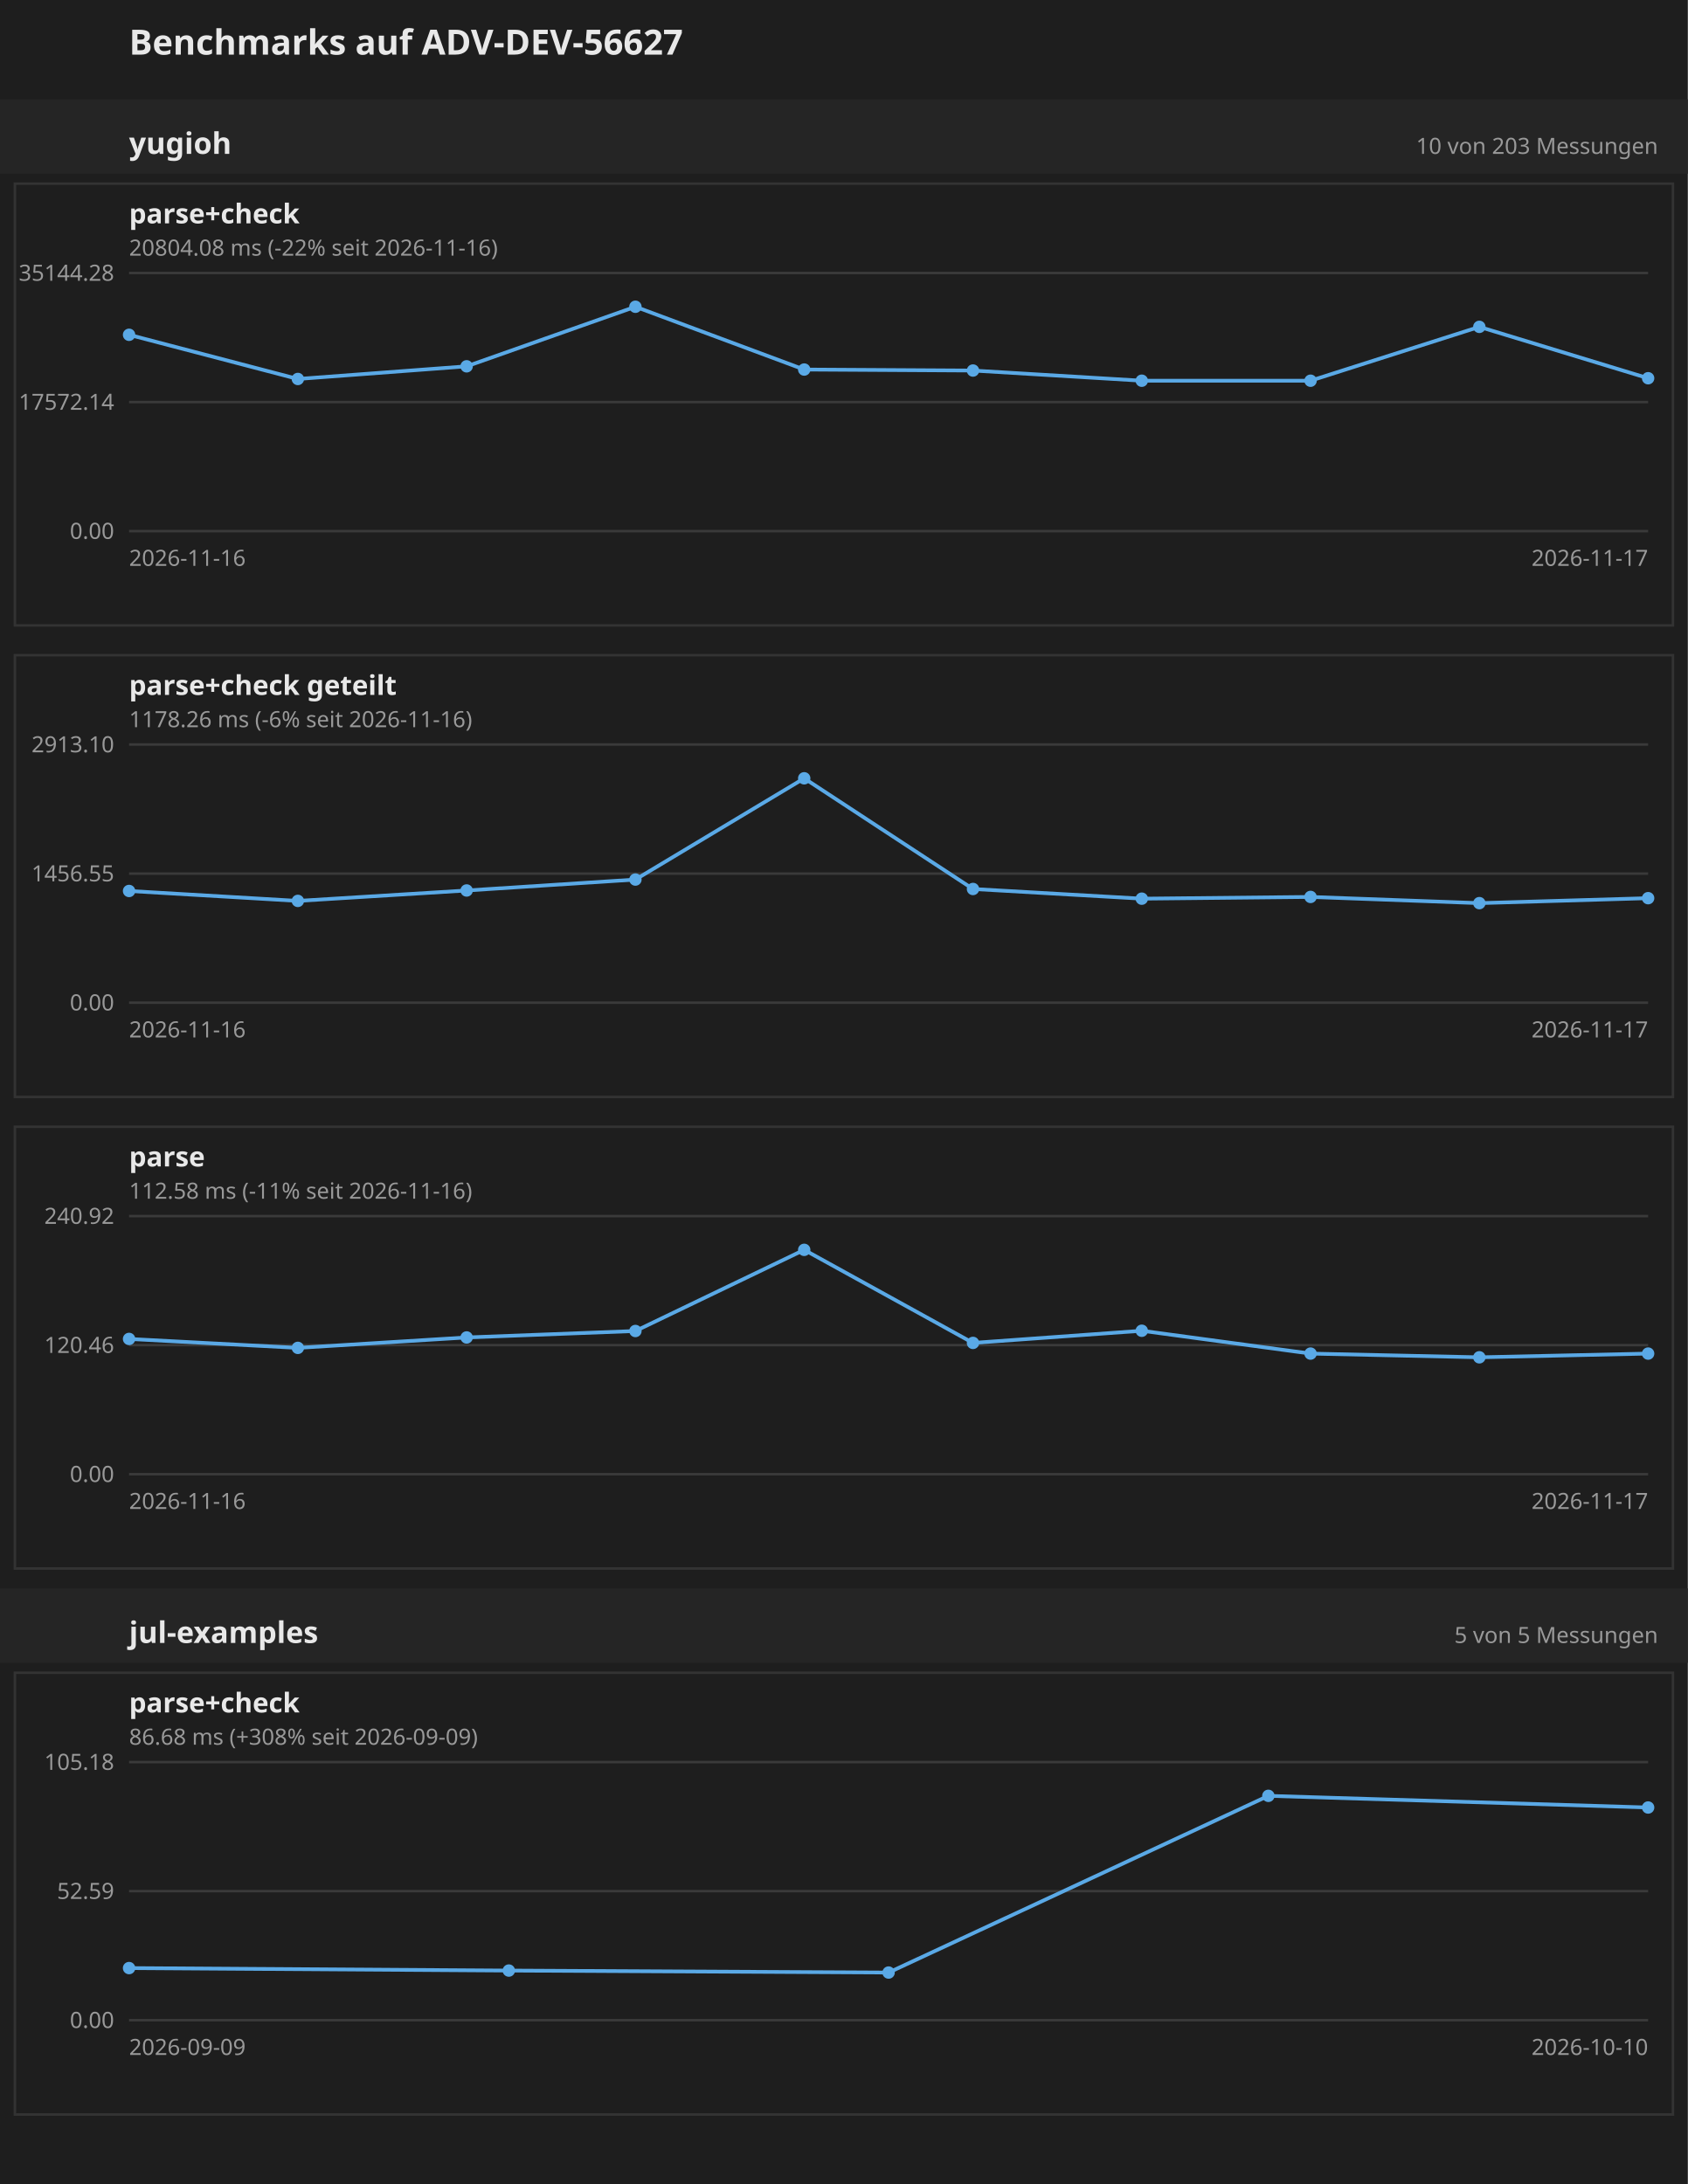
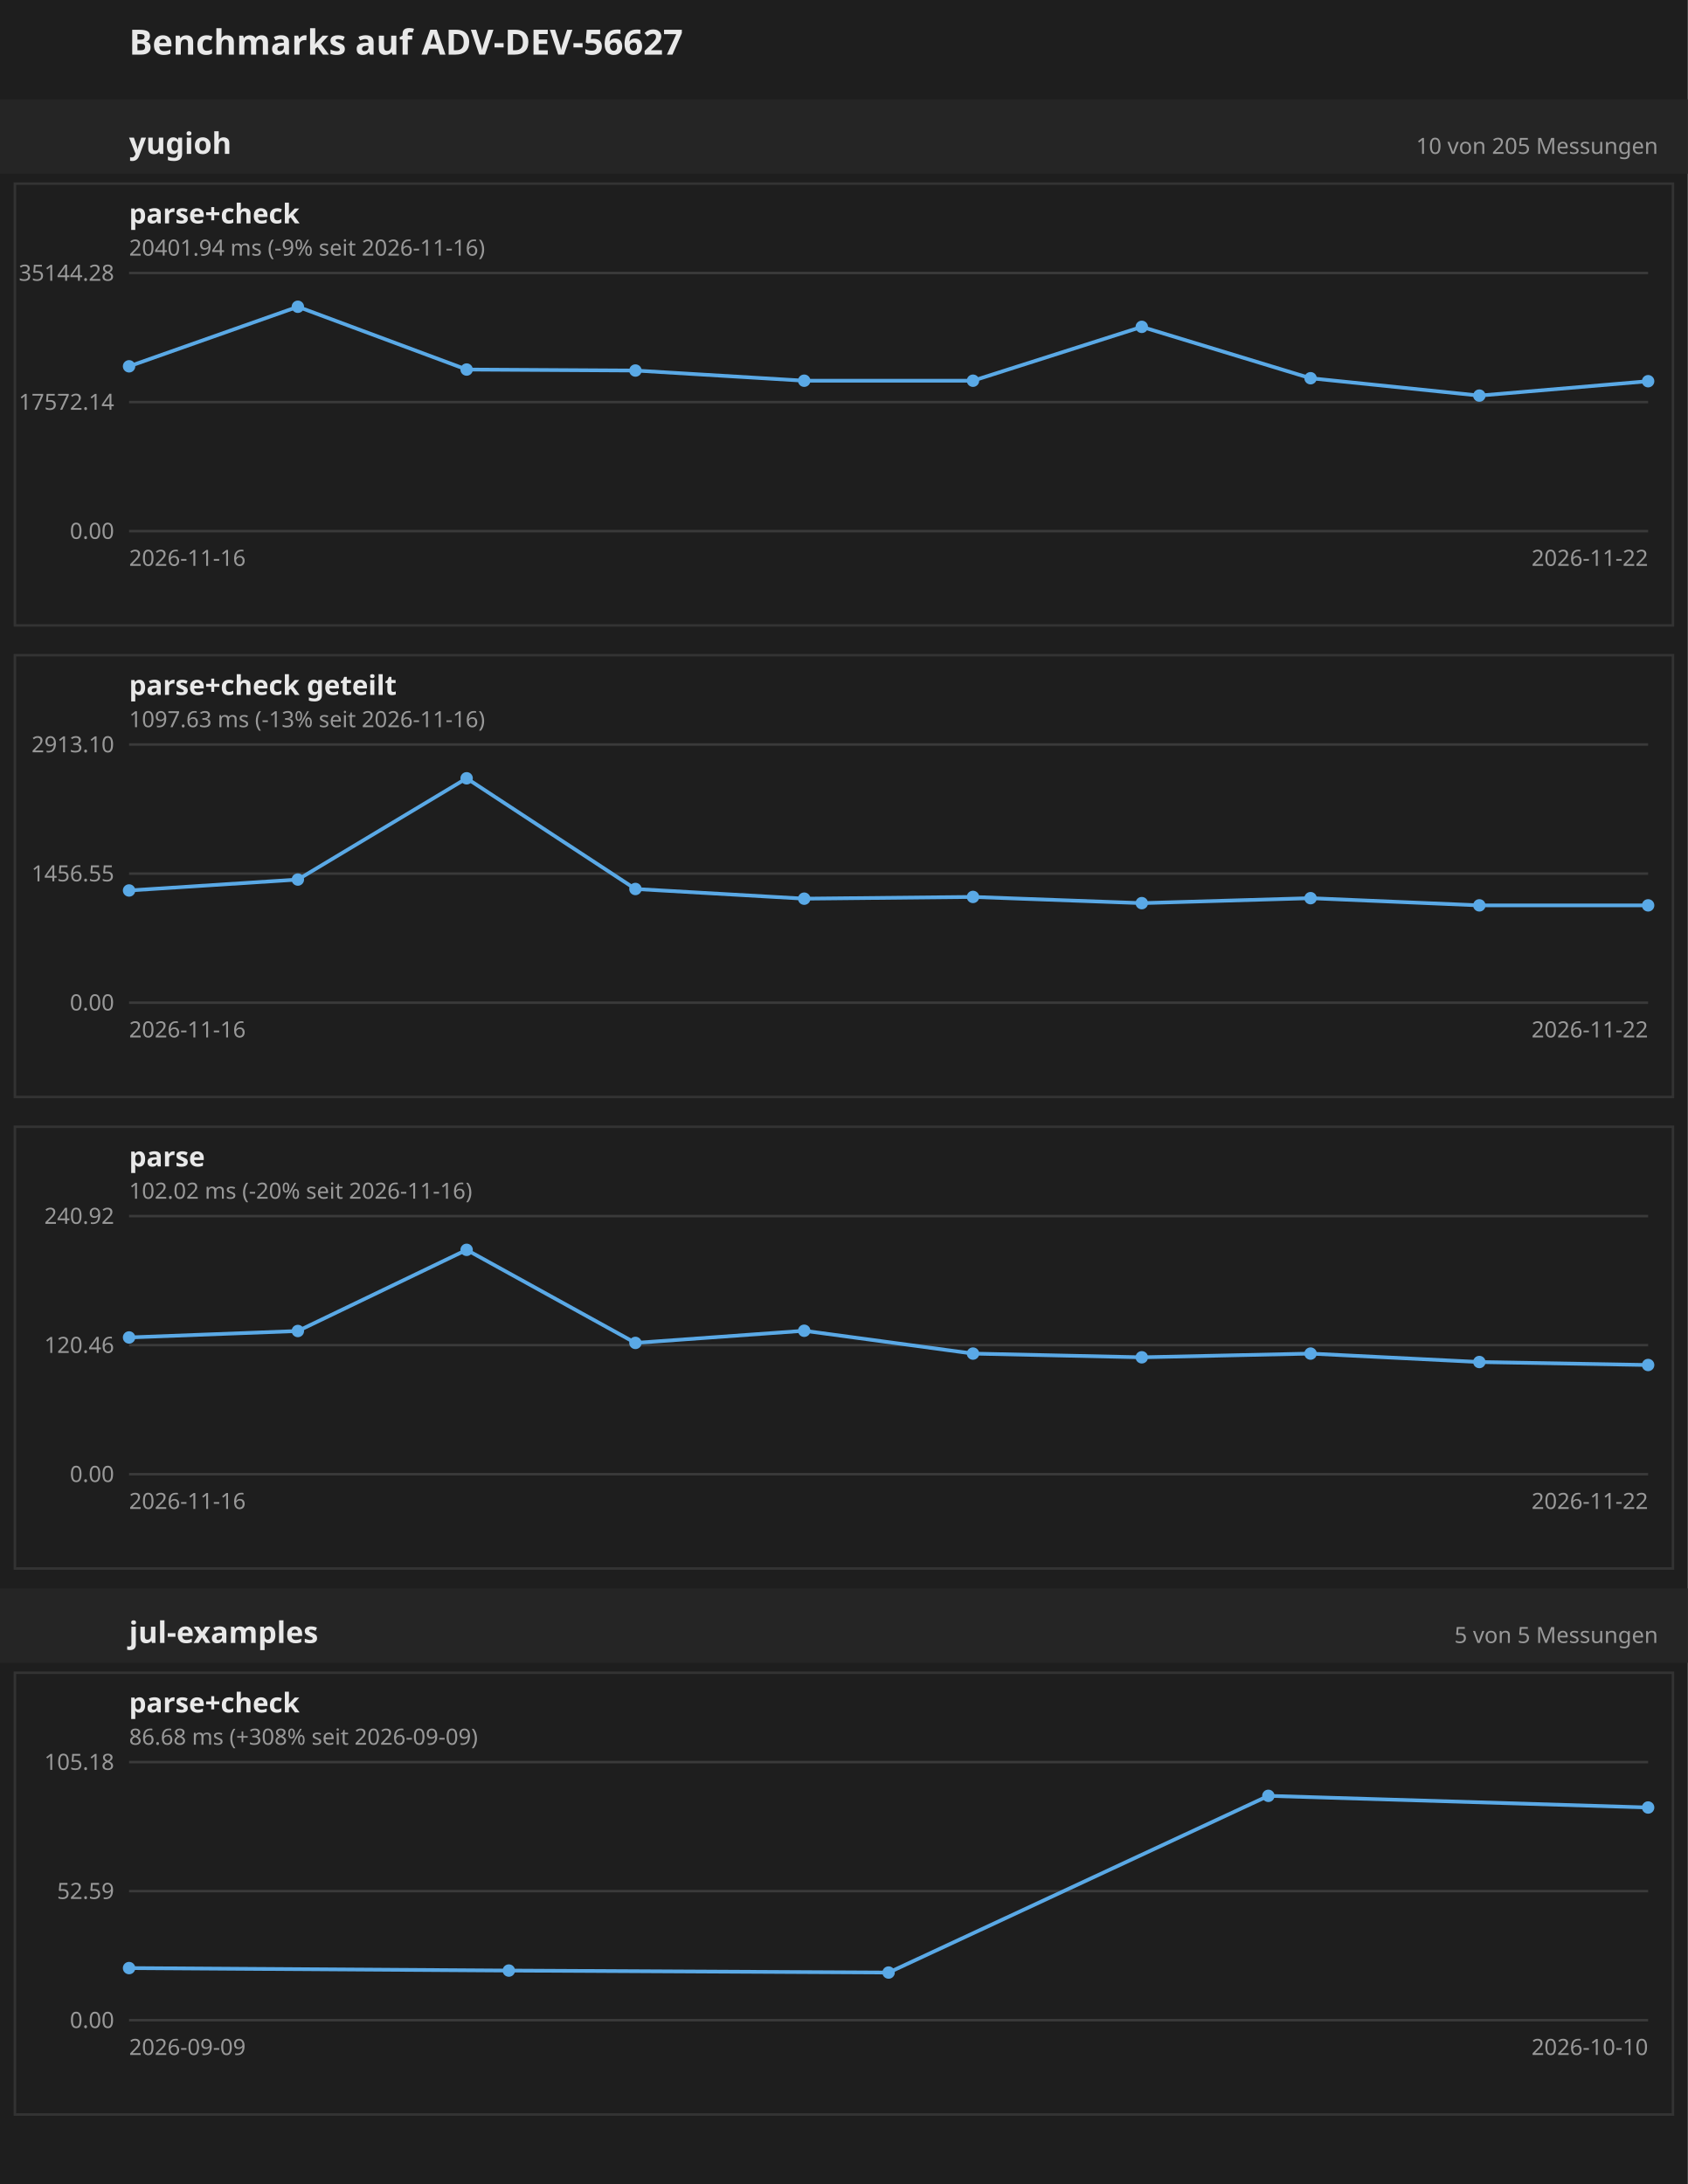
<svg xmlns="http://www.w3.org/2000/svg" width="680" height="880" font-family="sans-serif">
  <rect width="680" height="880" fill="#1e1e1e" />
  <text x="52" y="22" font-size="14" font-weight="bold" fill="#e8e8e8">Benchmarks auf ADV-DEV-56627</text>
  <g transform="translate(0 40)">
    <rect x="0" y="0" width="680" height="30" fill="#252525" />
    <text x="52" y="22" font-size="12" font-weight="bold" fill="#e8e8e8">yugioh</text>
-     <text x="668" y="22" text-anchor="end" font-size="9" fill="#999">10 von 203 Messungen</text>
+     <text x="668" y="22" text-anchor="end" font-size="9" fill="#999">10 von 205 Messungen</text>
    <g transform="translate(0 30)">
      <g transform="translate(0 0)">
        <rect x="6" y="4" width="668" height="178" fill="none" stroke="#333" />
        <text x="52" y="20" font-size="11" font-weight="bold" fill="#e8e8e8">parse+check</text>
-         <text x="52" y="33" font-size="9" fill="#999">20804.08 ms (-22% seit 2026-11-16)</text>
+         <text x="52" y="33" font-size="9" fill="#999">20401.94 ms (-9% seit 2026-11-16)</text>
        <line x1="52" y1="144.0" x2="664" y2="144.0" stroke="#3a3a3a" />
        <text x="46" y="144.0" text-anchor="end" dominant-baseline="middle" font-size="9" fill="#999">0.00</text>
        <line x1="52" y1="92.0" x2="664" y2="92.0" stroke="#3a3a3a" />
        <text x="46" y="92.0" text-anchor="end" dominant-baseline="middle" font-size="9" fill="#999">17572.14</text>
        <line x1="52" y1="40.0" x2="664" y2="40.0" stroke="#3a3a3a" />
        <text x="46" y="40.0" text-anchor="end" dominant-baseline="middle" font-size="9" fill="#999">35144.28</text>
        <text x="52" y="158" font-size="9" fill="#999">2026-11-16</text>
-         <text x="664" y="158" text-anchor="end" font-size="9" fill="#999">2026-11-17</text>
-         <polyline fill="none" stroke="#5aa9e6" stroke-width="1.5" points="52.0,64.9 120.0,82.7 188.0,77.6 256.0,53.6 324.0,78.9 392.0,79.3 460.0,83.4 528.0,83.4 596.0,61.7 664.0,82.4" />
-         <circle cx="52.0" cy="64.9" r="2.5" fill="#5aa9e6" />
-         <circle cx="120.0" cy="82.7" r="2.5" fill="#5aa9e6" />
-         <circle cx="188.0" cy="77.6" r="2.5" fill="#5aa9e6" />
-         <circle cx="256.0" cy="53.6" r="2.5" fill="#5aa9e6" />
-         <circle cx="324.0" cy="78.9" r="2.5" fill="#5aa9e6" />
-         <circle cx="392.0" cy="79.3" r="2.5" fill="#5aa9e6" />
-         <circle cx="460.0" cy="83.4" r="2.5" fill="#5aa9e6" />
-         <circle cx="528.0" cy="83.4" r="2.5" fill="#5aa9e6" />
-         <circle cx="596.0" cy="61.7" r="2.5" fill="#5aa9e6" />
-         <circle cx="664.0" cy="82.4" r="2.5" fill="#5aa9e6" />
+         <text x="664" y="158" text-anchor="end" font-size="9" fill="#999">2026-11-22</text>
+         <polyline fill="none" stroke="#5aa9e6" stroke-width="1.5" points="52.0,77.6 120.0,53.6 188.0,78.9 256.0,79.3 324.0,83.4 392.0,83.4 460.0,61.7 528.0,82.4 596.0,89.4 664.0,83.6" />
+         <circle cx="52.0" cy="77.6" r="2.5" fill="#5aa9e6" />
+         <circle cx="120.0" cy="53.6" r="2.5" fill="#5aa9e6" />
+         <circle cx="188.0" cy="78.9" r="2.5" fill="#5aa9e6" />
+         <circle cx="256.0" cy="79.3" r="2.5" fill="#5aa9e6" />
+         <circle cx="324.0" cy="83.4" r="2.5" fill="#5aa9e6" />
+         <circle cx="392.0" cy="83.4" r="2.5" fill="#5aa9e6" />
+         <circle cx="460.0" cy="61.7" r="2.5" fill="#5aa9e6" />
+         <circle cx="528.0" cy="82.4" r="2.5" fill="#5aa9e6" />
+         <circle cx="596.0" cy="89.4" r="2.5" fill="#5aa9e6" />
+         <circle cx="664.0" cy="83.6" r="2.5" fill="#5aa9e6" />
      </g>
      <g transform="translate(0 190)">
        <rect x="6" y="4" width="668" height="178" fill="none" stroke="#333" />
        <text x="52" y="20" font-size="11" font-weight="bold" fill="#e8e8e8">parse+check geteilt</text>
-         <text x="52" y="33" font-size="9" fill="#999">1178.26 ms (-6% seit 2026-11-16)</text>
+         <text x="52" y="33" font-size="9" fill="#999">1097.63 ms (-13% seit 2026-11-16)</text>
        <line x1="52" y1="144.0" x2="664" y2="144.0" stroke="#3a3a3a" />
        <text x="46" y="144.0" text-anchor="end" dominant-baseline="middle" font-size="9" fill="#999">0.00</text>
        <line x1="52" y1="92.0" x2="664" y2="92.0" stroke="#3a3a3a" />
        <text x="46" y="92.0" text-anchor="end" dominant-baseline="middle" font-size="9" fill="#999">1456.55</text>
        <line x1="52" y1="40.0" x2="664" y2="40.0" stroke="#3a3a3a" />
        <text x="46" y="40.0" text-anchor="end" dominant-baseline="middle" font-size="9" fill="#999">2913.10</text>
        <text x="52" y="158" font-size="9" fill="#999">2026-11-16</text>
-         <text x="664" y="158" text-anchor="end" font-size="9" fill="#999">2026-11-17</text>
-         <polyline fill="none" stroke="#5aa9e6" stroke-width="1.5" points="52.0,99.0 120.0,103.0 188.0,98.8 256.0,94.4 324.0,53.6 392.0,98.2 460.0,102.1 528.0,101.4 596.0,103.9 664.0,101.9" />
-         <circle cx="52.0" cy="99.0" r="2.5" fill="#5aa9e6" />
-         <circle cx="120.0" cy="103.0" r="2.5" fill="#5aa9e6" />
-         <circle cx="188.0" cy="98.8" r="2.5" fill="#5aa9e6" />
-         <circle cx="256.0" cy="94.4" r="2.5" fill="#5aa9e6" />
-         <circle cx="324.0" cy="53.6" r="2.5" fill="#5aa9e6" />
-         <circle cx="392.0" cy="98.2" r="2.5" fill="#5aa9e6" />
-         <circle cx="460.0" cy="102.1" r="2.5" fill="#5aa9e6" />
-         <circle cx="528.0" cy="101.4" r="2.5" fill="#5aa9e6" />
-         <circle cx="596.0" cy="103.9" r="2.5" fill="#5aa9e6" />
-         <circle cx="664.0" cy="101.9" r="2.5" fill="#5aa9e6" />
+         <text x="664" y="158" text-anchor="end" font-size="9" fill="#999">2026-11-22</text>
+         <polyline fill="none" stroke="#5aa9e6" stroke-width="1.5" points="52.0,98.8 120.0,94.4 188.0,53.6 256.0,98.2 324.0,102.1 392.0,101.4 460.0,103.9 528.0,101.9 596.0,104.8 664.0,104.8" />
+         <circle cx="52.0" cy="98.8" r="2.5" fill="#5aa9e6" />
+         <circle cx="120.0" cy="94.4" r="2.5" fill="#5aa9e6" />
+         <circle cx="188.0" cy="53.6" r="2.5" fill="#5aa9e6" />
+         <circle cx="256.0" cy="98.2" r="2.5" fill="#5aa9e6" />
+         <circle cx="324.0" cy="102.1" r="2.5" fill="#5aa9e6" />
+         <circle cx="392.0" cy="101.4" r="2.5" fill="#5aa9e6" />
+         <circle cx="460.0" cy="103.9" r="2.5" fill="#5aa9e6" />
+         <circle cx="528.0" cy="101.9" r="2.5" fill="#5aa9e6" />
+         <circle cx="596.0" cy="104.8" r="2.5" fill="#5aa9e6" />
+         <circle cx="664.0" cy="104.8" r="2.5" fill="#5aa9e6" />
      </g>
      <g transform="translate(0 380)">
        <rect x="6" y="4" width="668" height="178" fill="none" stroke="#333" />
        <text x="52" y="20" font-size="11" font-weight="bold" fill="#e8e8e8">parse</text>
-         <text x="52" y="33" font-size="9" fill="#999">112.58 ms (-11% seit 2026-11-16)</text>
+         <text x="52" y="33" font-size="9" fill="#999">102.02 ms (-20% seit 2026-11-16)</text>
        <line x1="52" y1="144.0" x2="664" y2="144.0" stroke="#3a3a3a" />
        <text x="46" y="144.0" text-anchor="end" dominant-baseline="middle" font-size="9" fill="#999">0.00</text>
        <line x1="52" y1="92.0" x2="664" y2="92.0" stroke="#3a3a3a" />
        <text x="46" y="92.0" text-anchor="end" dominant-baseline="middle" font-size="9" fill="#999">120.46</text>
        <line x1="52" y1="40.0" x2="664" y2="40.0" stroke="#3a3a3a" />
        <text x="46" y="40.0" text-anchor="end" dominant-baseline="middle" font-size="9" fill="#999">240.92</text>
        <text x="52" y="158" font-size="9" fill="#999">2026-11-16</text>
-         <text x="664" y="158" text-anchor="end" font-size="9" fill="#999">2026-11-17</text>
-         <polyline fill="none" stroke="#5aa9e6" stroke-width="1.5" points="52.0,89.5 120.0,93.1 188.0,88.9 256.0,86.3 324.0,53.6 392.0,91.1 460.0,86.2 528.0,95.4 596.0,96.9 664.0,95.4" />
-         <circle cx="52.0" cy="89.5" r="2.5" fill="#5aa9e6" />
-         <circle cx="120.0" cy="93.1" r="2.5" fill="#5aa9e6" />
-         <circle cx="188.0" cy="88.9" r="2.5" fill="#5aa9e6" />
-         <circle cx="256.0" cy="86.3" r="2.5" fill="#5aa9e6" />
-         <circle cx="324.0" cy="53.6" r="2.5" fill="#5aa9e6" />
-         <circle cx="392.0" cy="91.1" r="2.5" fill="#5aa9e6" />
-         <circle cx="460.0" cy="86.2" r="2.5" fill="#5aa9e6" />
+         <text x="664" y="158" text-anchor="end" font-size="9" fill="#999">2026-11-22</text>
+         <polyline fill="none" stroke="#5aa9e6" stroke-width="1.5" points="52.0,88.9 120.0,86.3 188.0,53.6 256.0,91.1 324.0,86.2 392.0,95.4 460.0,96.9 528.0,95.4 596.0,98.8 664.0,100.0" />
+         <circle cx="52.0" cy="88.9" r="2.5" fill="#5aa9e6" />
+         <circle cx="120.0" cy="86.3" r="2.5" fill="#5aa9e6" />
+         <circle cx="188.0" cy="53.6" r="2.5" fill="#5aa9e6" />
+         <circle cx="256.0" cy="91.1" r="2.5" fill="#5aa9e6" />
+         <circle cx="324.0" cy="86.2" r="2.5" fill="#5aa9e6" />
+         <circle cx="392.0" cy="95.4" r="2.5" fill="#5aa9e6" />
+         <circle cx="460.0" cy="96.9" r="2.5" fill="#5aa9e6" />
        <circle cx="528.0" cy="95.4" r="2.5" fill="#5aa9e6" />
-         <circle cx="596.0" cy="96.9" r="2.5" fill="#5aa9e6" />
-         <circle cx="664.0" cy="95.4" r="2.5" fill="#5aa9e6" />
+         <circle cx="596.0" cy="98.8" r="2.5" fill="#5aa9e6" />
+         <circle cx="664.0" cy="100.0" r="2.5" fill="#5aa9e6" />
      </g>
    </g>
  </g>
  <g transform="translate(0 640)">
    <rect x="0" y="0" width="680" height="30" fill="#252525" />
    <text x="52" y="22" font-size="12" font-weight="bold" fill="#e8e8e8">jul-examples</text>
    <text x="668" y="22" text-anchor="end" font-size="9" fill="#999">5 von 5 Messungen</text>
    <g transform="translate(0 30)">
      <g transform="translate(0 0)">
        <rect x="6" y="4" width="668" height="178" fill="none" stroke="#333" />
        <text x="52" y="20" font-size="11" font-weight="bold" fill="#e8e8e8">parse+check</text>
        <text x="52" y="33" font-size="9" fill="#999">86.68 ms (+308% seit 2026-09-09)</text>
        <line x1="52" y1="144.0" x2="664" y2="144.0" stroke="#3a3a3a" />
        <text x="46" y="144.0" text-anchor="end" dominant-baseline="middle" font-size="9" fill="#999">0.00</text>
        <line x1="52" y1="92.0" x2="664" y2="92.0" stroke="#3a3a3a" />
        <text x="46" y="92.0" text-anchor="end" dominant-baseline="middle" font-size="9" fill="#999">52.59</text>
        <line x1="52" y1="40.0" x2="664" y2="40.0" stroke="#3a3a3a" />
        <text x="46" y="40.0" text-anchor="end" dominant-baseline="middle" font-size="9" fill="#999">105.18</text>
        <text x="52" y="158" font-size="9" fill="#999">2026-09-09</text>
        <text x="664" y="158" text-anchor="end" font-size="9" fill="#999">2026-10-10</text>
        <polyline fill="none" stroke="#5aa9e6" stroke-width="1.5" points="52.0,123.0 205.0,124.0 358.0,124.8 511.0,53.6 664.0,58.3" />
        <circle cx="52.0" cy="123.0" r="2.5" fill="#5aa9e6" />
        <circle cx="205.0" cy="124.0" r="2.5" fill="#5aa9e6" />
        <circle cx="358.0" cy="124.8" r="2.5" fill="#5aa9e6" />
        <circle cx="511.0" cy="53.6" r="2.5" fill="#5aa9e6" />
        <circle cx="664.0" cy="58.3" r="2.5" fill="#5aa9e6" />
      </g>
    </g>
  </g>
</svg>
